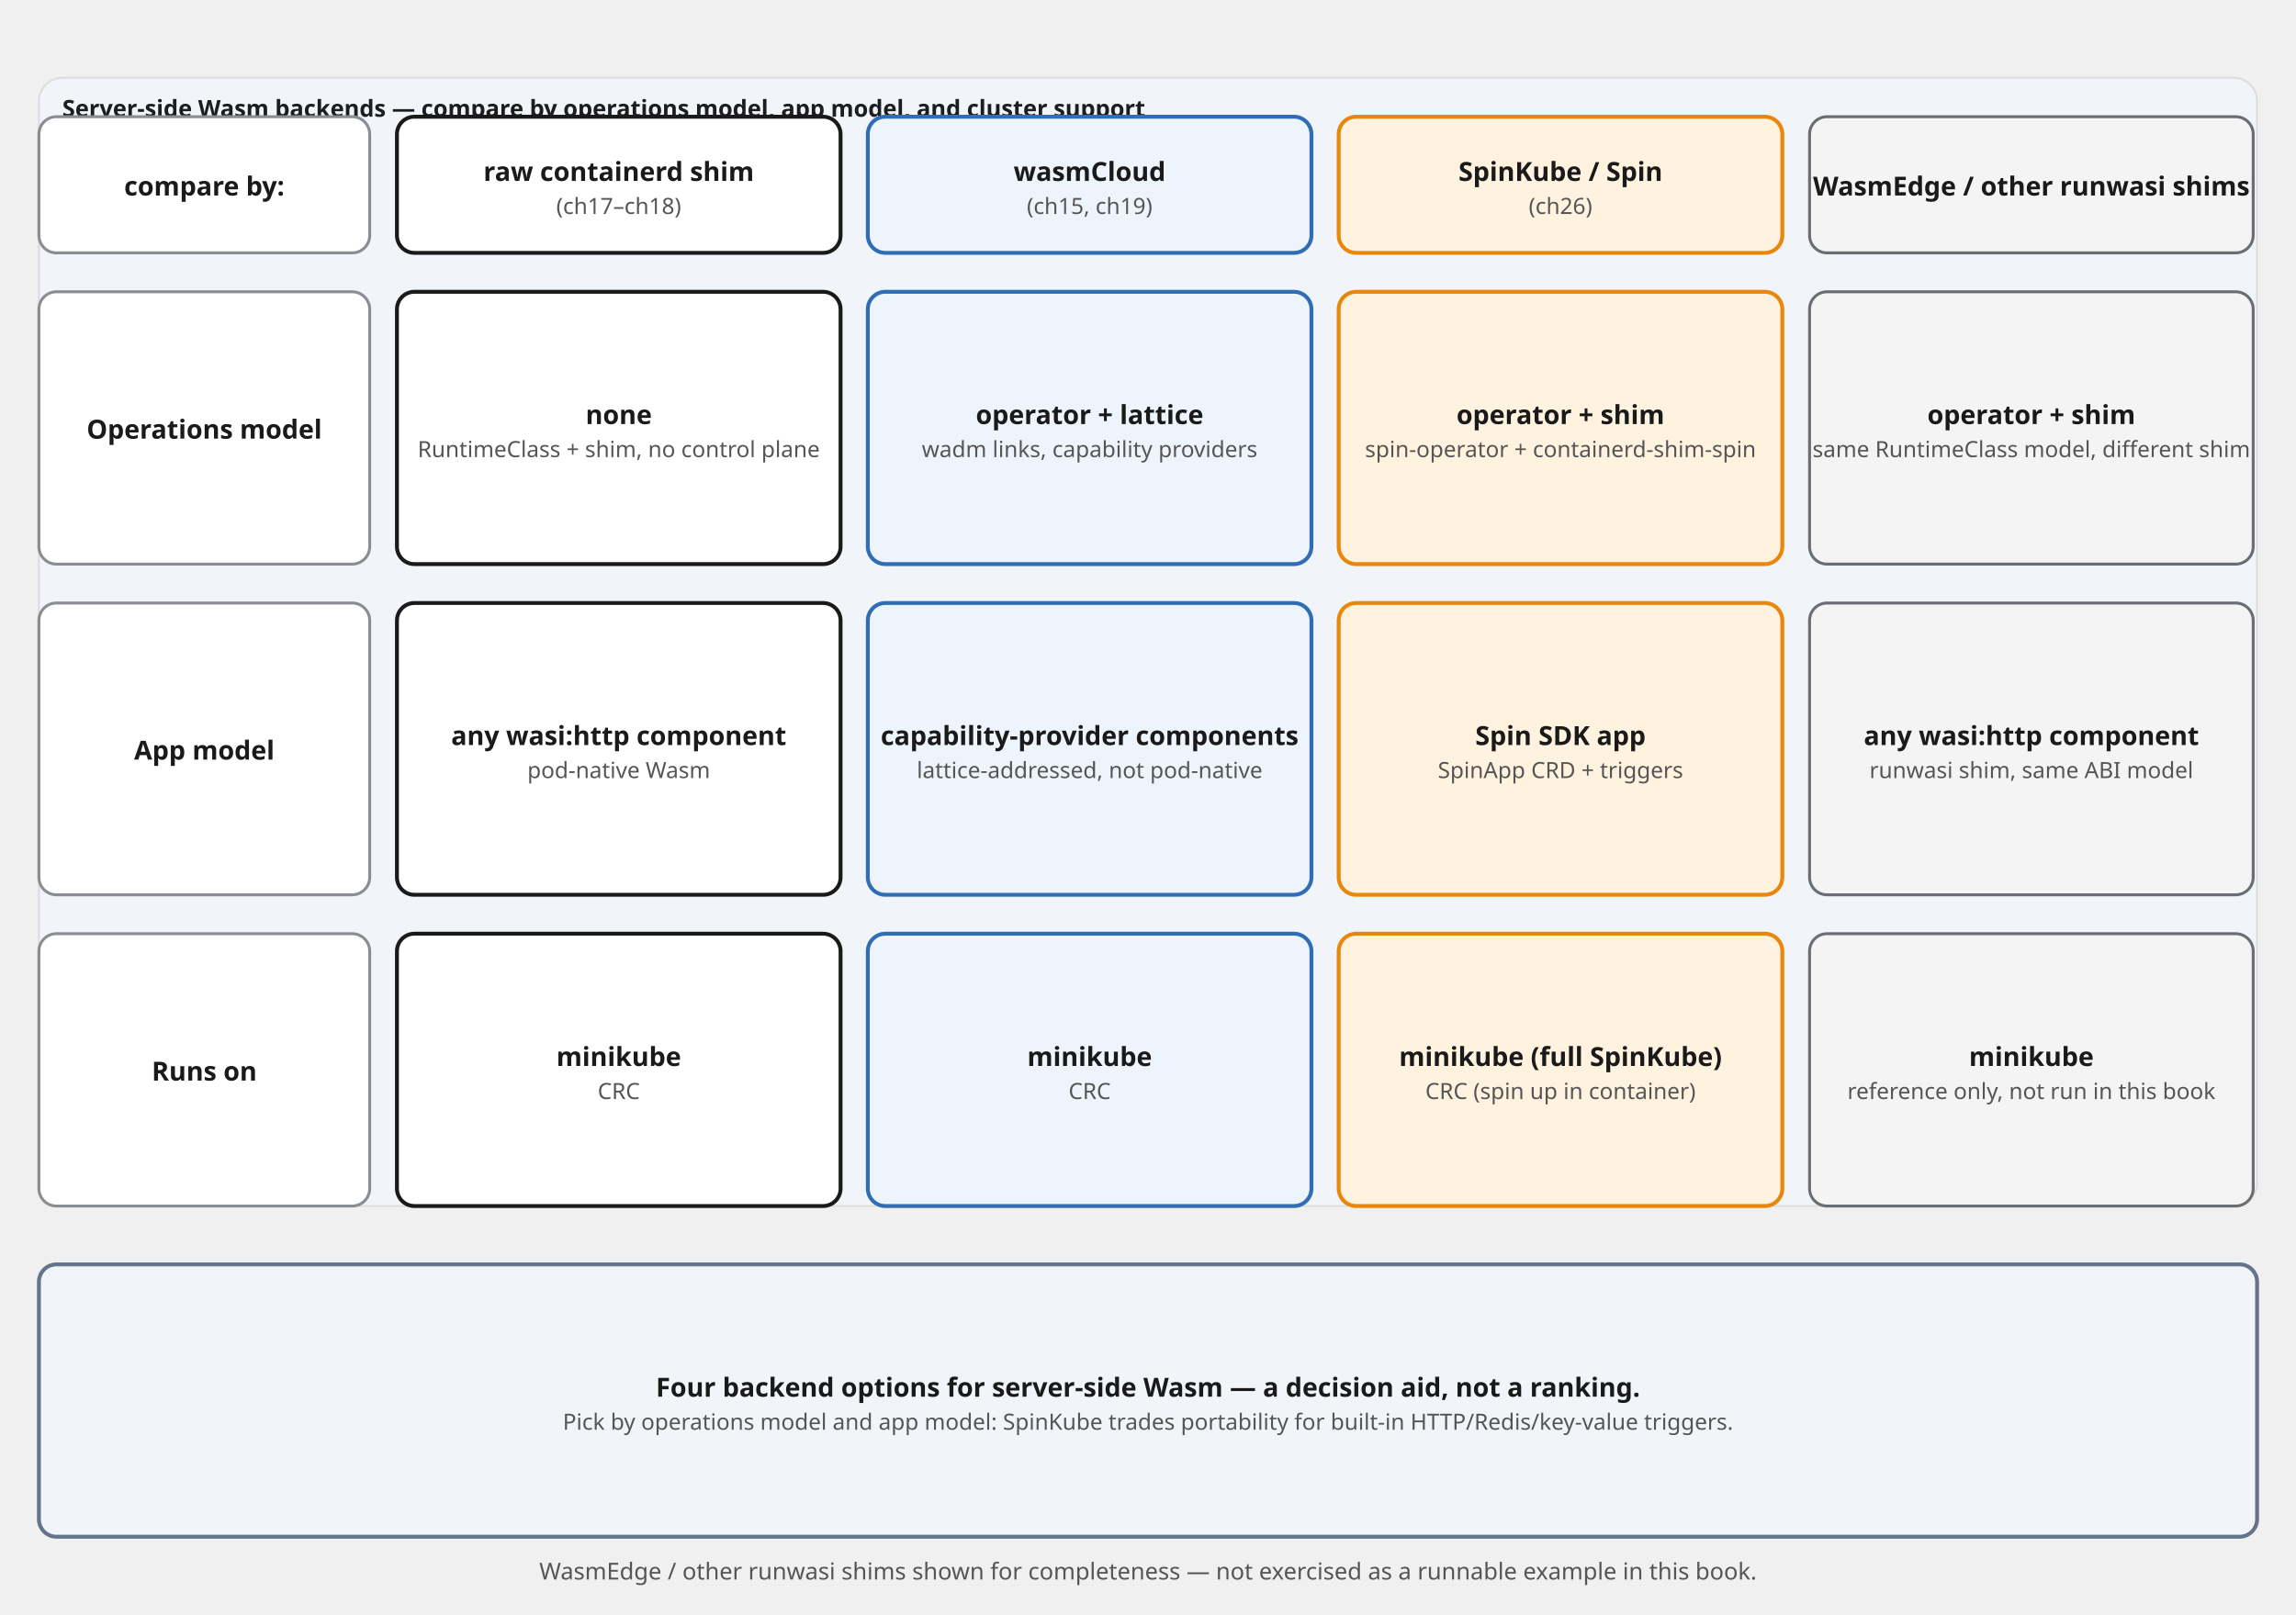
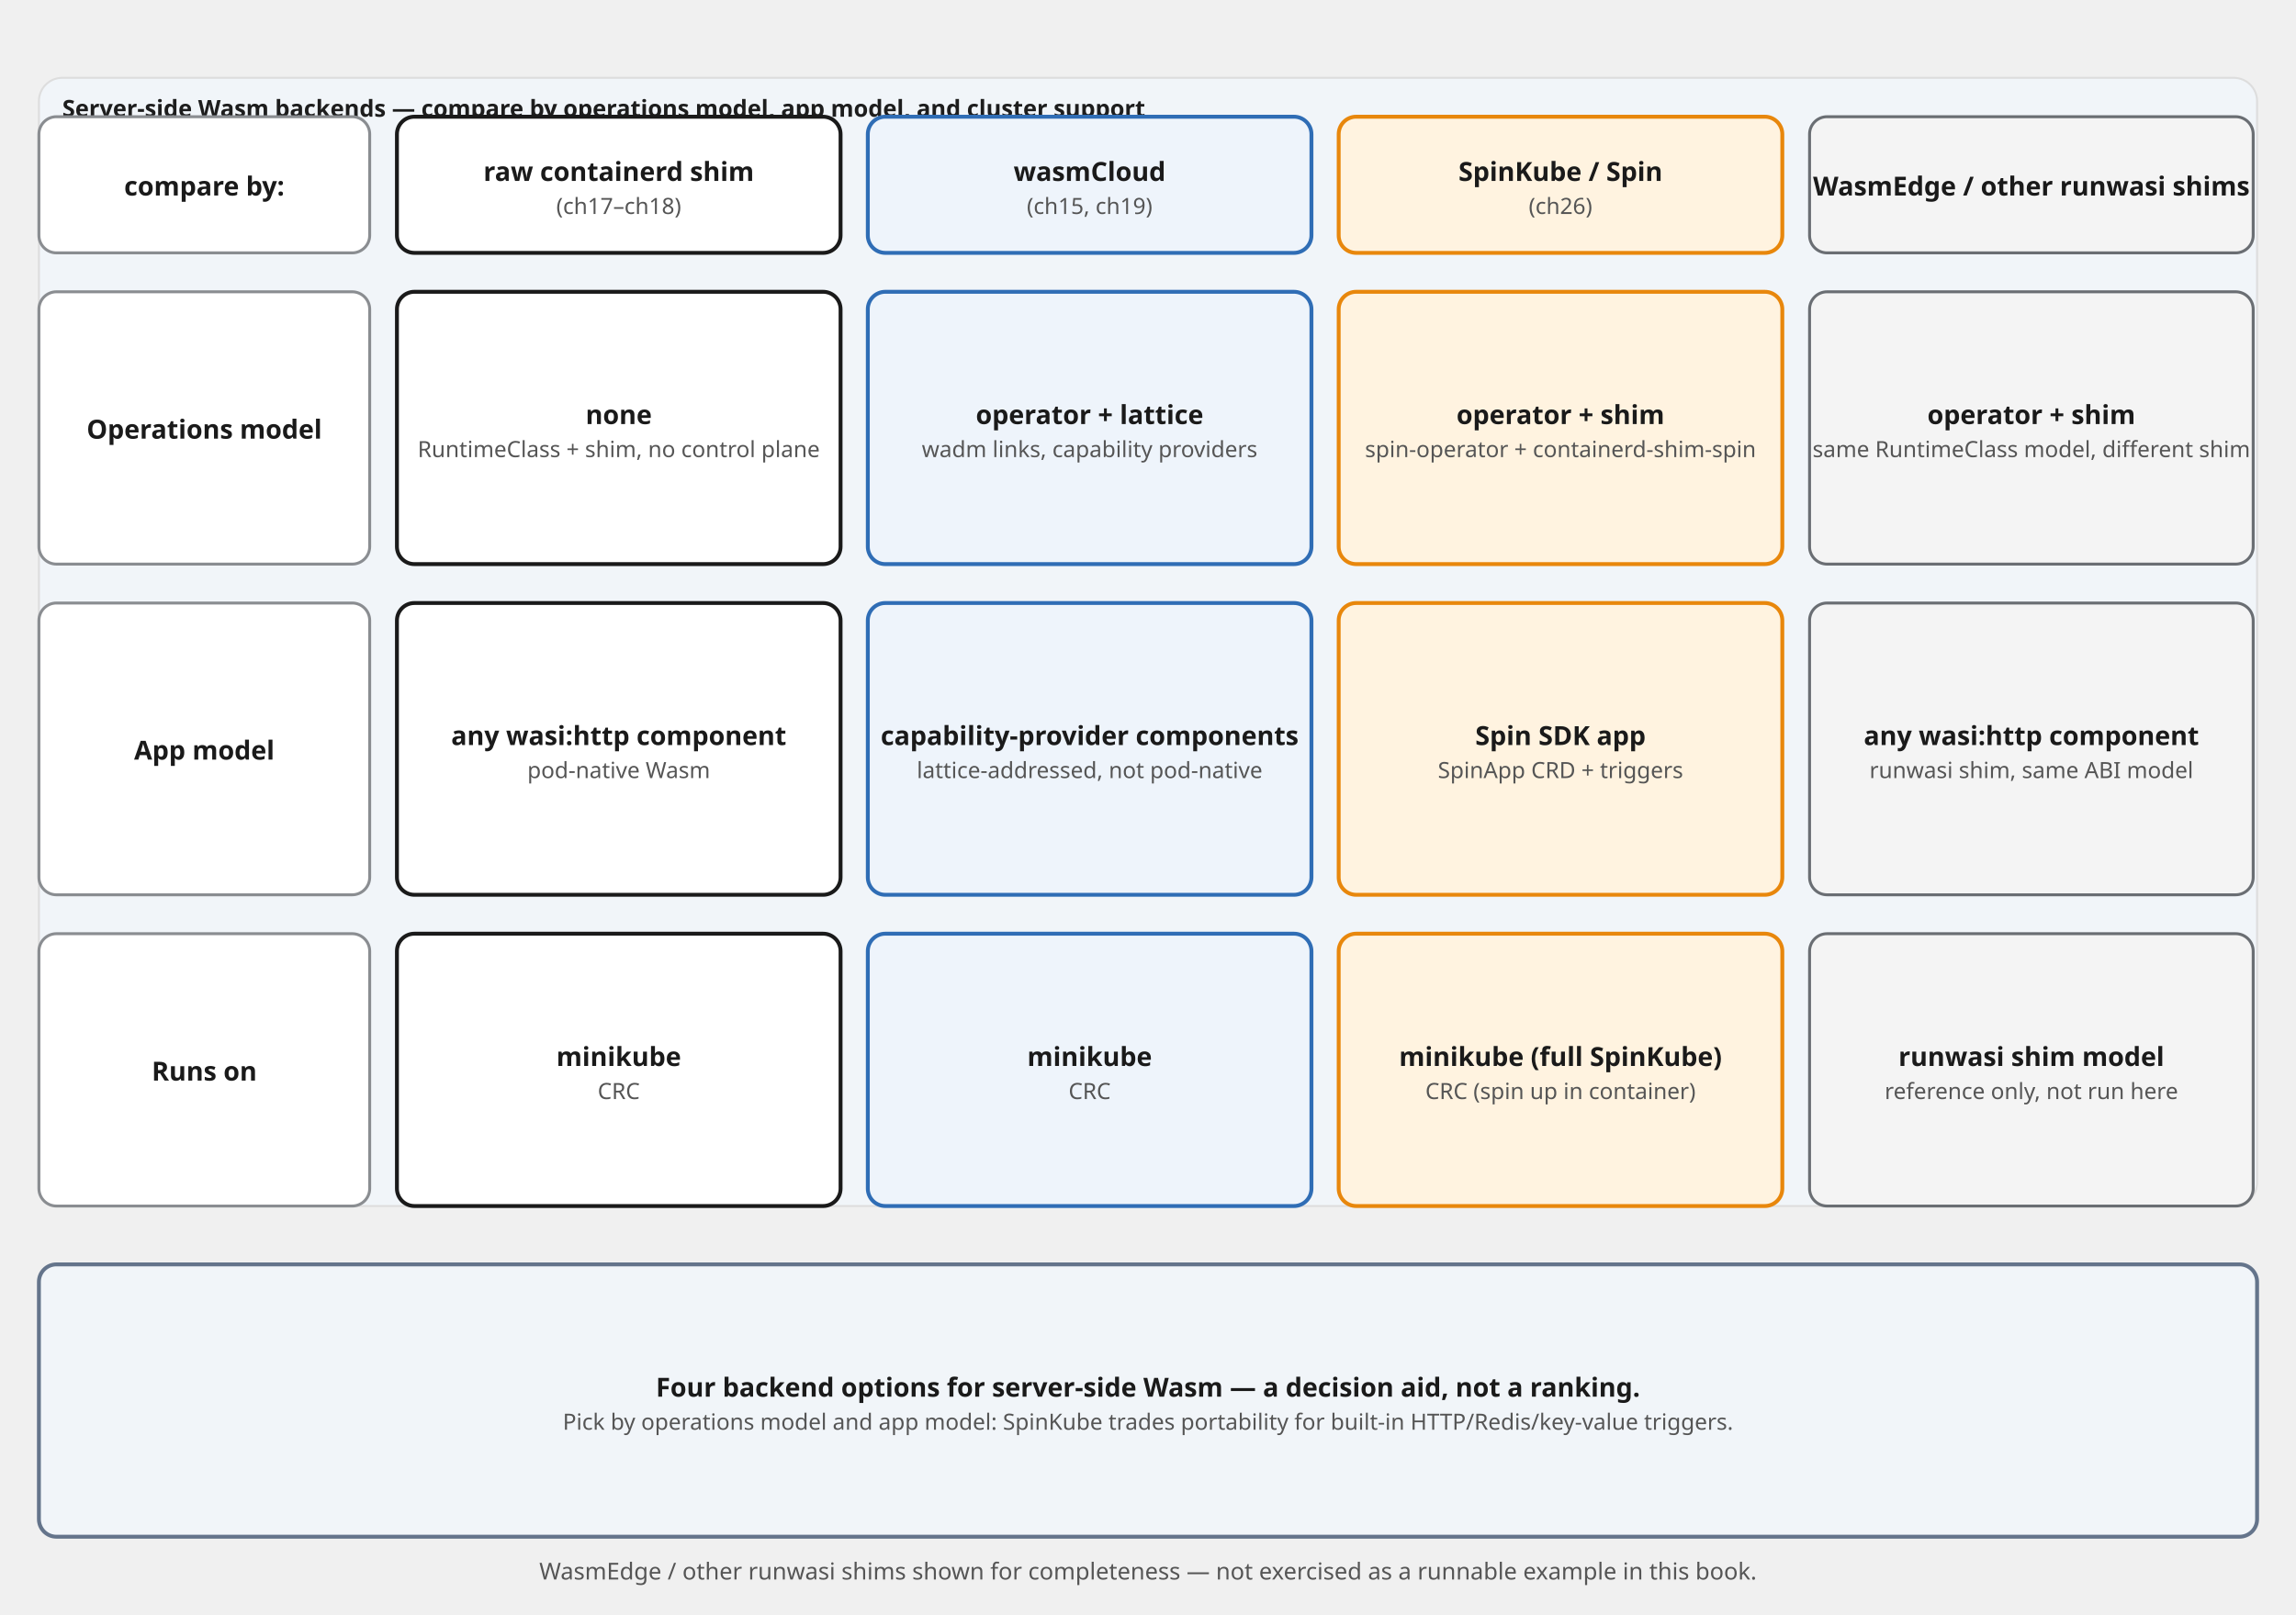
<svg xmlns="http://www.w3.org/2000/svg" viewBox="0 0 1180 830" font-family="'Red Hat Text', system-ui, sans-serif" role="img">
  <defs>
    <marker id="a" viewBox="0 0 10 10" refX="8.5" refY="5" markerWidth="9" markerHeight="9" orient="auto-start-reverse">
      <path d="M0,0 L10,5 L0,10 z" fill="#555" />
    </marker>
    <marker id="am" viewBox="0 0 10 10" refX="8.5" refY="5" markerWidth="9" markerHeight="9" orient="auto-start-reverse">
      <path d="M0,0 L10,5 L0,10 z" fill="#e8870c" />
    </marker>
  </defs>
  <rect x="20" y="40" width="1140" height="580" rx="12" fill="#f1f5f9" stroke="#ddd" />
  <text x="32" y="60" font-size="12" font-weight="700" fill="#1d1d1d">Server-side Wasm backends — compare by operations model, app model, and cluster support</text>
  <rect x="20" y="60" width="170" height="70" rx="9" fill="#ffffff" stroke="#8a8d91" stroke-width="1.5" />
  <text x="105.0" y="100.5" font-size="13.5" font-weight="700" fill="#1a1a1a" text-anchor="middle">compare by:</text>
  <rect x="20" y="150" width="170" height="140" rx="9" fill="#ffffff" stroke="#8a8d91" stroke-width="1.5" />
  <text x="105.0" y="225.5" font-size="13.5" font-weight="700" fill="#1a1a1a" text-anchor="middle">Operations model</text>
  <rect x="20" y="310" width="170" height="150" rx="9" fill="#ffffff" stroke="#8a8d91" stroke-width="1.5" />
  <text x="105.0" y="390.5" font-size="13.5" font-weight="700" fill="#1a1a1a" text-anchor="middle">App model</text>
  <rect x="20" y="480" width="170" height="140" rx="9" fill="#ffffff" stroke="#8a8d91" stroke-width="1.5" />
  <text x="105.0" y="555.5" font-size="13.5" font-weight="700" fill="#1a1a1a" text-anchor="middle">Runs on</text>
  <rect x="204" y="60" width="228" height="70" rx="9" fill="#ffffff" stroke="#1a1a1a" stroke-width="2" />
  <text x="318.0" y="93.0" font-size="13.5" font-weight="700" fill="#1a1a1a" text-anchor="middle">raw containerd shim</text>
  <text x="318.0" y="110.0" font-size="11.5" fill="#555555" text-anchor="middle">(ch17–ch18)</text>
  <rect x="204" y="150" width="228" height="140" rx="9" fill="#ffffff" stroke="#1a1a1a" stroke-width="2" />
  <text x="318.0" y="218.0" font-size="13.5" font-weight="700" fill="#1a1a1a" text-anchor="middle">none</text>
  <text x="318.0" y="235.0" font-size="11.5" fill="#555555" text-anchor="middle">RuntimeClass + shim, no control plane</text>
  <rect x="204" y="310" width="228" height="150" rx="9" fill="#ffffff" stroke="#1a1a1a" stroke-width="2" />
  <text x="318.0" y="383.0" font-size="13.5" font-weight="700" fill="#1a1a1a" text-anchor="middle">any wasi:http component</text>
  <text x="318.0" y="400.0" font-size="11.5" fill="#555555" text-anchor="middle">pod-native Wasm</text>
  <rect x="204" y="480" width="228" height="140" rx="9" fill="#ffffff" stroke="#1a1a1a" stroke-width="2" />
  <text x="318.0" y="548.0" font-size="13.5" font-weight="700" fill="#1a1a1a" text-anchor="middle">minikube</text>
  <text x="318.0" y="565.0" font-size="11.5" fill="#555555" text-anchor="middle">CRC</text>
  <rect x="446" y="60" width="228" height="70" rx="9" fill="#eef4fb" stroke="#2f6db5" stroke-width="2" />
  <text x="560.0" y="93.0" font-size="13.5" font-weight="700" fill="#1a1a1a" text-anchor="middle">wasmCloud</text>
  <text x="560.0" y="110.0" font-size="11.5" fill="#555555" text-anchor="middle">(ch15, ch19)</text>
  <rect x="446" y="150" width="228" height="140" rx="9" fill="#eef4fb" stroke="#2f6db5" stroke-width="2" />
  <text x="560.0" y="218.0" font-size="13.5" font-weight="700" fill="#1a1a1a" text-anchor="middle">operator + lattice</text>
  <text x="560.0" y="235.0" font-size="11.5" fill="#555555" text-anchor="middle">wadm links, capability providers</text>
  <rect x="446" y="310" width="228" height="150" rx="9" fill="#eef4fb" stroke="#2f6db5" stroke-width="2" />
  <text x="560.0" y="383.0" font-size="13.5" font-weight="700" fill="#1a1a1a" text-anchor="middle">capability-provider components</text>
  <text x="560.0" y="400.0" font-size="11.5" fill="#555555" text-anchor="middle">lattice-addressed, not pod-native</text>
  <rect x="446" y="480" width="228" height="140" rx="9" fill="#eef4fb" stroke="#2f6db5" stroke-width="2" />
  <text x="560.0" y="548.0" font-size="13.5" font-weight="700" fill="#1a1a1a" text-anchor="middle">minikube</text>
  <text x="560.0" y="565.0" font-size="11.5" fill="#555555" text-anchor="middle">CRC</text>
  <rect x="688" y="60" width="228" height="70" rx="9" fill="#fff3e0" stroke="#e8870c" stroke-width="2" />
  <text x="802.0" y="93.0" font-size="13.5" font-weight="700" fill="#1a1a1a" text-anchor="middle">SpinKube / Spin</text>
  <text x="802.0" y="110.0" font-size="11.5" fill="#555555" text-anchor="middle">(ch26)</text>
  <rect x="688" y="150" width="228" height="140" rx="9" fill="#fff3e0" stroke="#e8870c" stroke-width="2" />
  <text x="802.0" y="218.0" font-size="13.5" font-weight="700" fill="#1a1a1a" text-anchor="middle">operator + shim</text>
  <text x="802.0" y="235.0" font-size="11.5" fill="#555555" text-anchor="middle">spin-operator + containerd-shim-spin</text>
  <rect x="688" y="310" width="228" height="150" rx="9" fill="#fff3e0" stroke="#e8870c" stroke-width="2" />
  <text x="802.0" y="383.0" font-size="13.5" font-weight="700" fill="#1a1a1a" text-anchor="middle">Spin SDK app</text>
  <text x="802.0" y="400.0" font-size="11.5" fill="#555555" text-anchor="middle">SpinApp CRD + triggers</text>
  <rect x="688" y="480" width="228" height="140" rx="9" fill="#fff3e0" stroke="#e8870c" stroke-width="2" />
  <text x="802.0" y="548.0" font-size="13.5" font-weight="700" fill="#1a1a1a" text-anchor="middle">minikube (full SpinKube)</text>
  <text x="802.0" y="565.0" font-size="11.5" fill="#555555" text-anchor="middle">CRC (spin up in container)</text>
  <rect x="930" y="60" width="228" height="70" rx="9" fill="#f4f4f4" stroke="#6a6e73" stroke-width="1.5" />
  <text x="1044.0" y="100.5" font-size="13.5" font-weight="700" fill="#1a1a1a" text-anchor="middle">WasmEdge / other runwasi shims</text>
  <rect x="930" y="150" width="228" height="140" rx="9" fill="#f4f4f4" stroke="#6a6e73" stroke-width="1.5" />
  <text x="1044.0" y="218.0" font-size="13.5" font-weight="700" fill="#1a1a1a" text-anchor="middle">operator + shim</text>
  <text x="1044.0" y="235.0" font-size="11.5" fill="#555555" text-anchor="middle">same RuntimeClass model, different shim</text>
  <rect x="930" y="310" width="228" height="150" rx="9" fill="#f4f4f4" stroke="#6a6e73" stroke-width="1.5" />
  <text x="1044.0" y="383.0" font-size="13.5" font-weight="700" fill="#1a1a1a" text-anchor="middle">any wasi:http component</text>
  <text x="1044.0" y="400.0" font-size="11.5" fill="#555555" text-anchor="middle">runwasi shim, same ABI model</text>
  <rect x="930" y="480" width="228" height="140" rx="9" fill="#f4f4f4" stroke="#6a6e73" stroke-width="1.5" />
-   <text x="1044.0" y="548.0" font-size="13.5" font-weight="700" fill="#1a1a1a" text-anchor="middle">minikube</text>
-   <text x="1044.0" y="565.0" font-size="11.5" fill="#555555" text-anchor="middle">reference only, not run in this book</text>
+   <text x="1044.0" y="548.0" font-size="13.5" font-weight="700" fill="#1a1a1a" text-anchor="middle">runwasi shim model</text>
+   <text x="1044.0" y="565.0" font-size="11.5" fill="#555555" text-anchor="middle">reference only, not run here</text>
  <rect x="20" y="650" width="1140" height="140" rx="9" fill="#f1f5f9" stroke="#64748b" stroke-width="2" />
  <text x="590.0" y="718.0" font-size="13.5" font-weight="700" fill="#1a1a1a" text-anchor="middle">Four backend options for server-side Wasm — a decision aid, not a ranking.</text>
  <text x="590.0" y="735.0" font-size="11.5" fill="#555555" text-anchor="middle">Pick by operations model and app model: SpinKube trades portability for built-in HTTP/Redis/key-value triggers.</text>
  <text x="590" y="812" font-size="12" fill="#555555" text-anchor="middle">WasmEdge / other runwasi shims shown for completeness — not exercised as a runnable example in this book.</text>
</svg>
